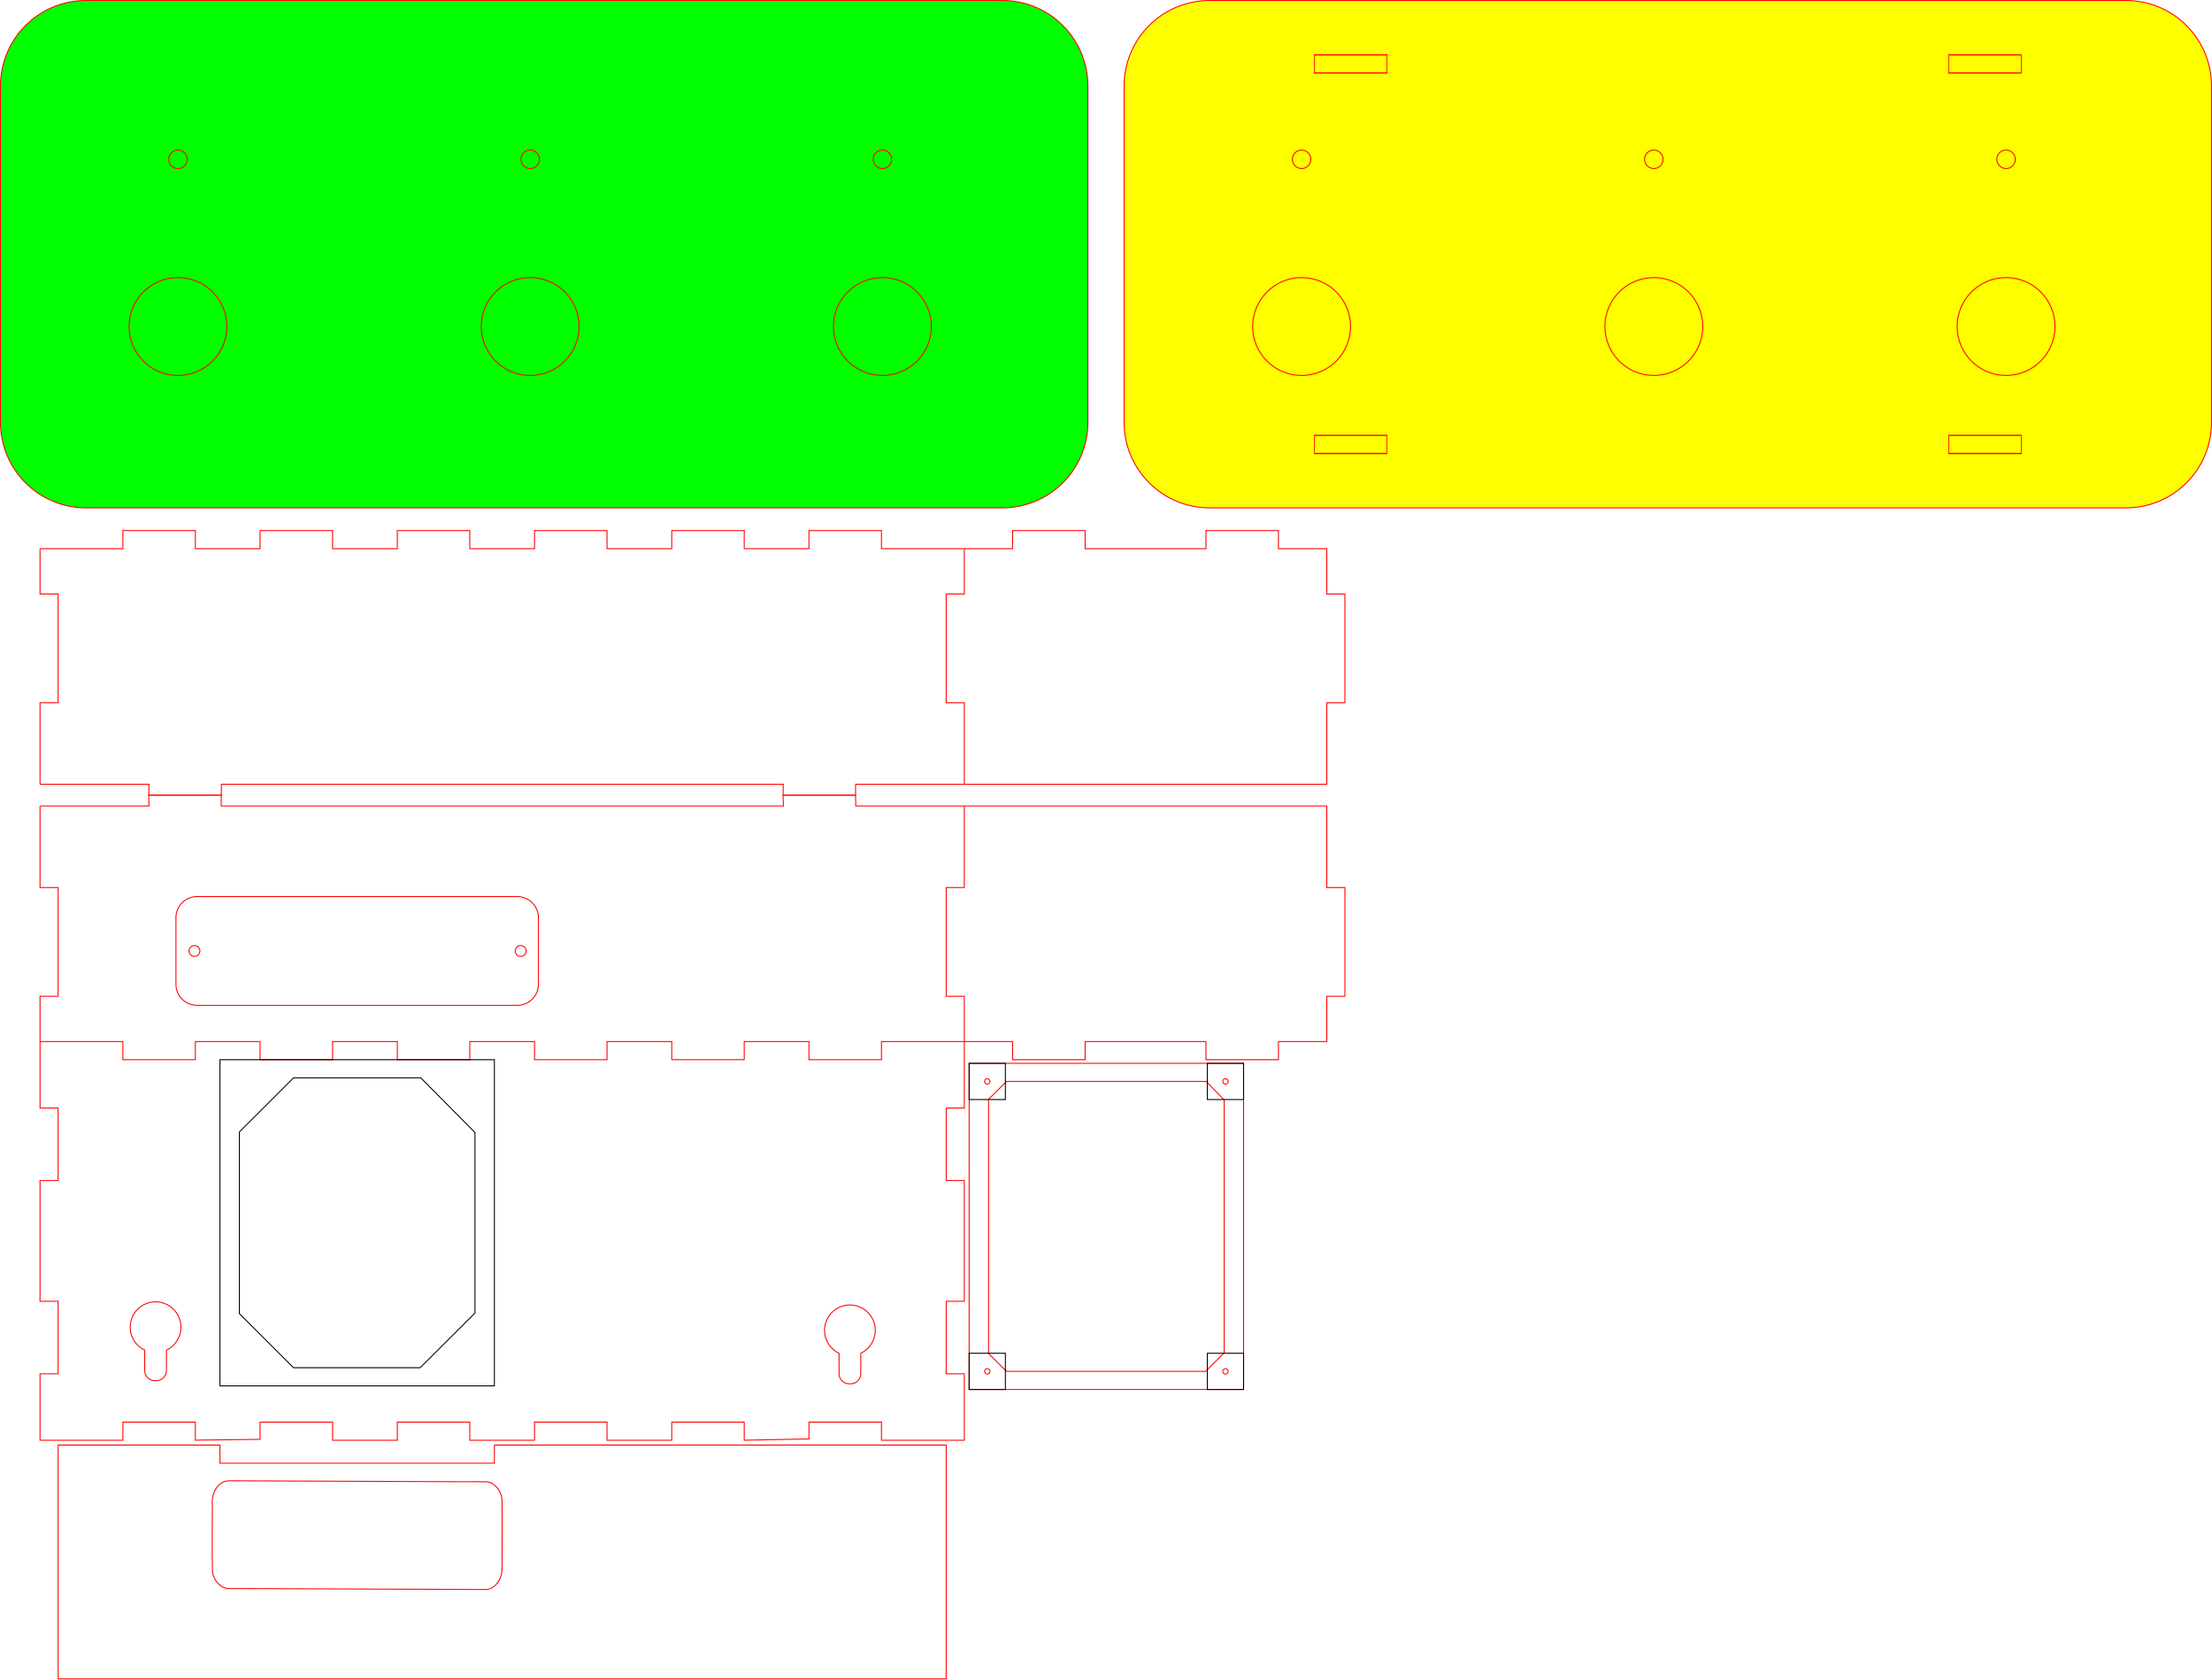
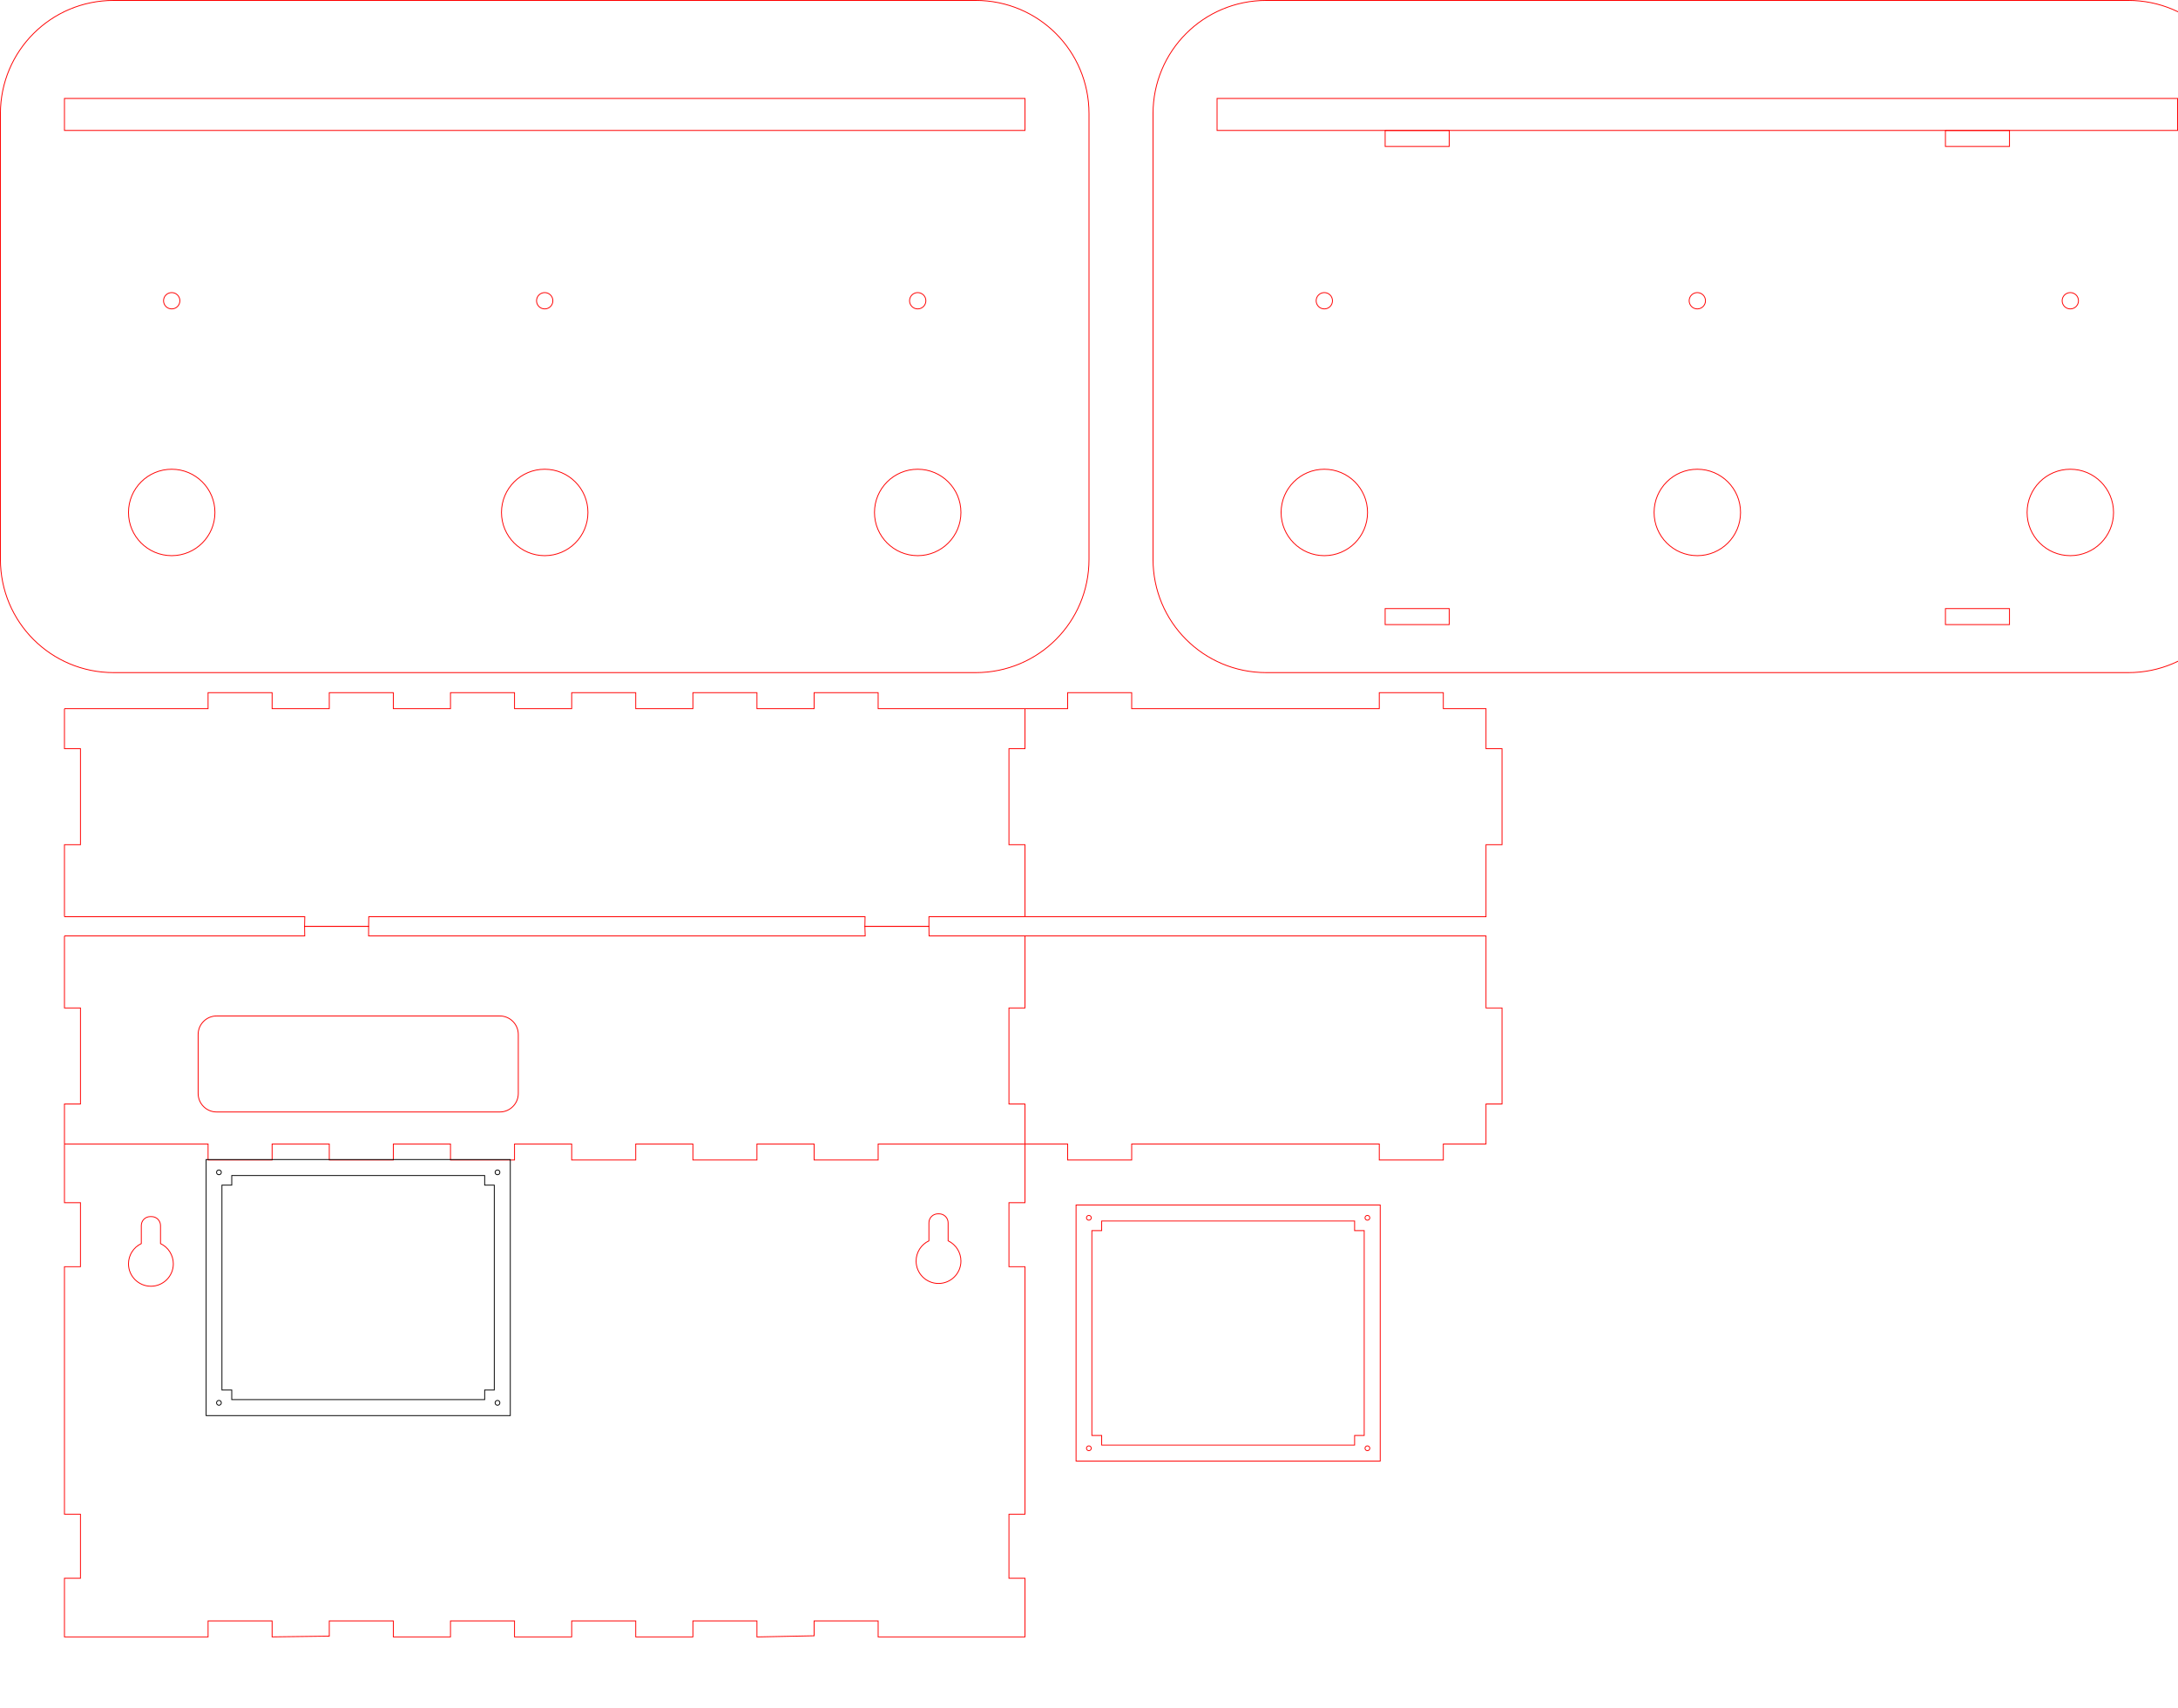
- <svg xmlns="http://www.w3.org/2000/svg" width="610.265mm" height="463.386mm" viewBox="0 0 610.265 463.386" version="1.1" id="svg5">
+ <svg xmlns="http://www.w3.org/2000/svg" xmlns:xlink="http://www.w3.org/1999/xlink" width="680.265mm" height="533.387mm" viewBox="0 0 680.265 533.387" version="1.1" id="svg5">
  <defs id="defs2" />
-   <g id="layer1" transform="translate(23.25799,16.35977)">
-     <rect style="opacity:1;vector-effect:none;fill:#00ff00;fill-opacity:1;fill-rule:evenodd;stroke:#ff0000;stroke-width:0.265;stroke-linecap:butt;stroke-linejoin:miter;stroke-miterlimit:4;stroke-dasharray:none;stroke-dashoffset:0;stroke-opacity:1" id="rect868" width="300" height="140" x="-23.126" y="-16.227" ry="23.588" />
-     <circle style="fill:none;stroke:#ff0000;stroke-width:0.265" id="path1074" cx="25.841" cy="27.598" r="2.55" />
-     <circle style="fill:none;stroke:#ff0000;stroke-width:0.265" id="path1074-4" cx="123.015" cy="27.598" r="2.55" />
-     <circle style="fill:none;stroke:#ff0000;stroke-width:0.265" id="path1074-1" cx="220.19" cy="27.598" r="2.55" />
-     <circle style="fill:none;stroke:#ff0000;stroke-width:0.265" id="path1235" cx="25.841" cy="73.735" r="13.5" />
-     <circle style="fill:none;stroke:#ff0000;stroke-width:0.265" id="path1235-3" cx="123.015" cy="73.735" r="13.5" />
-     <circle style="fill:none;stroke:#ff0000;stroke-width:0.265" id="path1235-6" cx="220.19" cy="73.735" r="13.5" />
-     <g id="g_tag_id_3" class="g_tag_piece_box" transform="translate(-17.21544,130.0373)" style="fill:none;stroke:#ff0000;stroke-width:0.265;stroke-miterlimit:4;stroke-dasharray:none">
-       <path d="m 5,5 v 0 h 5 V 5 H 27.857 V 0 h 20 V 5 5 H 65.714 V 0 h 20 V 5 5 H 103.571 V 0 h 20 v 5 0 h 17.857 V 0 h 20 v 5 0 h 17.857 V 0 h 20 v 5 0 h 17.857 V 0 h 20 V 5 5 H 255 h 5" fill="transparent" id="path8" style="fill:none;stroke:#ff0000;stroke-width:0.265;stroke-miterlimit:4;stroke-dasharray:none" />
+   <g id="layer1" transform="translate(23.25799,86.36006)">
+     <path id="rect868" style="opacity:1;vector-effect:none;fill:none;fill-opacity:1;fill-rule:evenodd;stroke:#ff0000;stroke-width:1;stroke-linecap:butt;stroke-linejoin:miter;stroke-miterlimit:4;stroke-dasharray:none;stroke-dashoffset:0;stroke-opacity:1" d="M 134.229,-264.066 C 60.143,-264.066 0.5,-204.423 0.5,-130.338 v 526.244 c 0,74.086 59.643,133.729 133.729,133.729 H 1151.811 c 74.086,0 133.729,-59.643 133.729,-133.729 v -526.244 c 0,-74.086 -59.643,-133.729 -133.729,-133.729 z M 76.09,-148.33 H 1209.949 v 37.795 H 76.09 Z" transform="matrix(0.2645833,0,0,0.2645833,-23.25799,-16.35977)" />
+     <g id="g4823">
+       <circle style="fill:none;stroke:#ff0000;stroke-width:0.265" id="path1074" cx="30.374" cy="7.598" r="2.55" />
+       <circle style="fill:none;stroke:#ff0000;stroke-width:0.265" id="path1074-4" cx="146.874" cy="7.598" r="2.55" />
+     </g>
+     <circle style="fill:none;stroke:#ff0000;stroke-width:0.265" id="path1074-1" cx="263.374" cy="7.598" r="2.55" />
+     <circle style="fill:none;stroke:#ff0000;stroke-width:0.265" id="path1235" cx="30.374" cy="73.735" r="13.5" />
+     <circle style="fill:none;stroke:#ff0000;stroke-width:0.265" id="path1235-3" cx="146.874" cy="73.735" r="13.5" />
+     <circle style="fill:none;stroke:#ff0000;stroke-width:0.265" id="path1235-6" cx="263.374" cy="73.735" r="13.5" />
+     <g id="g_tag_id_4" class="g_tag_piece_box" transform="translate(-17.21544,166.0373)" style="fill:none;stroke:#ff0000;stroke-width:0.265;stroke-miterlimit:4;stroke-dasharray:none" />
+     <use x="0" y="0" xlink:href="#rect868" id="use3966" transform="translate(360)" width="100%" height="100%" />
+     <g id="g3964" transform="translate(19.99995)">
+       <rect style="vector-effect:none;fill:none;fill-opacity:1;fill-rule:evenodd;stroke:#ff0000;stroke-width:0.265;stroke-linecap:butt;stroke-linejoin:miter;stroke-miterlimit:4;stroke-dasharray:none;stroke-dashoffset:0;stroke-opacity:1" id="rect4167-9" width="20.005" height="5" x="564.372" y="-45.605" ry="0" />
+       <rect style="vector-effect:none;fill:none;fill-opacity:1;fill-rule:evenodd;stroke:#ff0000;stroke-width:0.265;stroke-linecap:butt;stroke-linejoin:miter;stroke-miterlimit:4;stroke-dasharray:none;stroke-dashoffset:0;stroke-opacity:1" id="rect4167-9-5" width="20.005" height="5" x="389.372" y="-45.605" ry="0" />
+       <rect style="vector-effect:none;fill:none;fill-opacity:1;fill-rule:evenodd;stroke:#ff0000;stroke-width:0.265;stroke-linecap:butt;stroke-linejoin:miter;stroke-miterlimit:4;stroke-dasharray:none;stroke-dashoffset:0;stroke-opacity:1" id="rect7465" width="20.005" height="5" x="564.372" y="103.773" ry="0" />
+       <rect style="vector-effect:none;fill:none;fill-opacity:1;fill-rule:evenodd;stroke:#ff0000;stroke-width:0.265;stroke-linecap:butt;stroke-linejoin:miter;stroke-miterlimit:4;stroke-dasharray:none;stroke-dashoffset:0;stroke-opacity:1" id="rect7467" width="20.005" height="5" x="389.372" y="103.773" ry="0" />
+     </g>
+     <g id="g_tag_id_3" class="g_tag_piece_box" transform="translate(36.87412,130.0373)" style="fill:none;stroke:#ff0000;stroke-width:0.265;stroke-miterlimit:4;stroke-dasharray:none">
+       <path d="m -40,5 v 0 h 5 V 5 H 4.857 V 0 h 20 V 5 5 H 42.714 V 0 h 20 V 5 5 H 80.571 V 0 h 20 v 5 0 h 17.857 V 0 h 20 v 5 0 h 17.857 V 0 h 20 v 5 0 h 17.857 V 0 h 20 V 5 5 H 255 h 5" fill="transparent" id="path8" style="fill:none;stroke:#ff0000;stroke-width:0.265;stroke-miterlimit:4;stroke-dasharray:none" />
      <path d="m 260,5 v 0 5 0 7.5 h -5 v 30 h 5 v 0 7.5 15" fill="transparent" id="path10" style="fill:none;stroke:#ff0000;stroke-width:0.265;stroke-miterlimit:4;stroke-dasharray:none" />
-       <path d="m 260,70 h -29.995 l -0.005,3 h -20 L 210.059,70 H 55.04 l -0.04,3 h -20 L 35.065,70 H 5" fill="transparent" id="path12" style="fill:none;stroke:#ff0000;stroke-width:0.265;stroke-miterlimit:4;stroke-dasharray:none" />
-       <path d="m 5,70 v 0 -15 0 -7.5 h 5 v -30 H 5 v 0 V 10 5" fill="transparent" id="path14" style="fill:none;stroke:#ff0000;stroke-width:0.265;stroke-miterlimit:4;stroke-dasharray:none" />
+       <path d="m 260,70 h -29.995 l -0.005,3 h -20 L 210.059,70 H 55.04 l -0.04,3 h -20 L 35.065,70 H -40" fill="transparent" id="path12" style="fill:none;stroke:#ff0000;stroke-width:0.265;stroke-miterlimit:4;stroke-dasharray:none" />
+       <path d="m -40,70 v 0 -15 0 -7.5 h 5 v -30 h -5 v 0 V 10 5" fill="transparent" id="path14" style="fill:none;stroke:#ff0000;stroke-width:0.265;stroke-miterlimit:4;stroke-dasharray:none" />
    </g>
-     <g id="g_tag_id_5" class="g_tag_piece_box" transform="translate(-17.21544,140.0373)" style="fill:none;stroke:#ff0000;stroke-width:0.265;stroke-miterlimit:4;stroke-dasharray:none">
-       <path d="m 260,-5 v 0 0 h 13.333 v -5 h 20 v 5 0 h 33.333 v -5 h 20 v 5 0 H 360 v 0 5 0 7.5 h 5 v 30 h -5 v 0 7.5 15 H 260" fill="transparent" id="path17" style="fill:none;stroke:#ff0000;stroke-width:0.265;stroke-miterlimit:4;stroke-dasharray:none" />
+     <g id="g_tag_id_5" class="g_tag_piece_box" transform="translate(36.87412,140.0373)" style="fill:none;stroke:#ff0000;stroke-width:0.265;stroke-miterlimit:4;stroke-dasharray:none">
+       <path d="m 260,-5 v 0 0 h 13.333 v -5 h 20 v 5 0 h 77.333 v -5 h 20 v 5 0 H 404 v 0 5 0 7.5 h 5 v 30 h -5 v 0 7.5 15 H 260" fill="transparent" id="path17" style="fill:none;stroke:#ff0000;stroke-width:0.265;stroke-miterlimit:4;stroke-dasharray:none" />
    </g>
-     <path id="rect8308" style="opacity:1;vector-effect:none;fill:none;fill-opacity:1;fill-rule:evenodd;stroke:#ff0000;stroke-width:0.265;stroke-linecap:butt;stroke-linejoin:miter;stroke-miterlimit:4;stroke-dasharray:none;stroke-dashoffset:0;stroke-opacity:1" d="m -7.216,382.371 v 64.523 H 237.784 v -64.523 h -124.643 v 5 H 37.427 v -5 z m 47.372,9.855 c 18.388,0.083 36.778,0.136 55.167,0.225 5.054,0.006 10.152,0.077 15.178,0.042 2.163,-0.138 4.358,1.99 4.72,4.699 0.139,6.277 0.005,12.563 0.02,18.844 0.238,3 -1.755,5.941 -4.176,6.178 -0.067,0.004 -0.17,0.011 -0.215,0.011 -16.828,-0.063 -33.656,-0.12 -50.484,-0.192 -6.767,-0.012 -13.536,-0.088 -20.301,-0.059 -2.127,0.135 -4.371,-2.011 -4.713,-4.695 -0.137,-6.11 -0.02,-12.228 -0.029,-18.341 -0.161,-1.765 0.299,-3.746 1.38,-5.044 0.879,-1.18 2.191,-1.672 3.454,-1.668 z" />
-     <g id="g_tag_id_1" class="g_tag_piece_box" transform="translate(-17.21544,176.0373)" style="fill:none;stroke:#ff0000;stroke-width:0.265;stroke-miterlimit:4;stroke-dasharray:none">
+     <g id="g_tag_id_1" class="g_tag_piece_box" transform="translate(36.87412,176.0373)" style="fill:none;stroke:#ff0000;stroke-width:0.265;stroke-miterlimit:4;stroke-dasharray:none">
      <path d="m 260,30 v 0 15 0 7.5 h -5 v 30 h 5 v 0 7.5 5" fill="transparent" id="path24" style="fill:none;stroke:#ff0000;stroke-width:0.265;stroke-miterlimit:4;stroke-dasharray:none" />
-       <path d="m 260,95 v 0 h -5 v 0 h -17.857 v 5 h -20 v -5 0 h -17.857 v 5 h -20 v -5 0 h -17.857 v 5 h -20 v -5 0 h -17.857 v 5 h -20 v -5 0 H 85.714 v 5 h -20 v -5 0 H 47.857 v 5 h -20 v -5 0 H 10 5" fill="transparent" id="path26" style="fill:none;stroke:#ff0000;stroke-width:0.265;stroke-miterlimit:4;stroke-dasharray:none" />
-       <path d="m 5,95 v 0 -5 0 -7.5 h 5 v -30 H 5 v 0 V 45 30" fill="transparent" id="path28" style="fill:none;stroke:#ff0000;stroke-width:0.265;stroke-miterlimit:4;stroke-dasharray:none" />
+       <path d="m 260,95 v 0 h -5 v 0 h -40.857 v 5 h -20 v -5 0 h -17.857 v 5 h -20 v -5 0 h -17.857 v 5 h -20 v -5 0 h -17.857 v 5 h -20 v -5 0 H 62.714 v 5 h -20 v -5 0 H 24.857 v 5 h -20 v -5 0 H -35 -40" fill="transparent" id="path26" style="fill:none;stroke:#ff0000;stroke-width:0.265;stroke-miterlimit:4;stroke-dasharray:none" />
+       <path d="m -40,95 v 0 -5 0 -7.5 h 5 v -30 h -5 v 0 V 45 30" fill="transparent" id="path28" style="fill:none;stroke:#ff0000;stroke-width:0.265;stroke-miterlimit:4;stroke-dasharray:none" />
    </g>
-     <g id="g_tag_id_4" class="g_tag_piece_box" transform="translate(-17.21544,166.0373)" style="fill:none;stroke:#ff0000;stroke-width:0.265;stroke-miterlimit:4;stroke-dasharray:none" />
-     <path id="path40" style="fill:none;stroke:#ff0000;stroke-width:0.265;stroke-miterlimit:4;stroke-dasharray:none" d="m 242.785,271.037 v 5 13.334 h -5 v 20 h 5 v 33.334 h -5 v 20 h 5 v 13.334 5 h -5 -17.857 v -5 h -20 v 4.641 l -17.857,0.359 v -5 H 162.07 v 5 h -17.857 v -5 h -20 v 5 h -17.857 v -5 H 86.356 v 5 H 68.499 v -5 H 48.499 l 2.06e-4,4.749 -17.857,0.236 -2.07e-4,-4.985 H 10.642 v 5 H -7.216 -12.215 v -5 -13.334 h 5 v -20 h -5 v -33.334 h 5 v -20 h -5 v -13.334 -5" />
-     <path id="rect1955" style="vector-effect:none;fill:none;fill-opacity:1;fill-rule:evenodd;stroke:#ff0000;stroke-width:0.265;stroke-linecap:butt;stroke-linejoin:miter;stroke-miterlimit:4;stroke-dasharray:none;stroke-dashoffset:0;stroke-opacity:1" d="m 19.471,364.61 c -1.556,0 -2.808,-1.252 -2.808,-2.808 v -5.624 c -2.442,-1.158 -3.999,-3.619 -4,-6.323 -4.4e-5,-3.866 3.134,-7 7,-7 3.866,-5e-5 7,3.134 7,7 -1.12e-4,2.704 -1.557,5.165 -4,6.324 v 5.622 c 0,1.556 -1.252,2.808 -2.808,2.808 z" />
-     <path id="rect1955-0" style="vector-effect:none;fill:none;fill-opacity:1;fill-rule:evenodd;stroke:#ff0000;stroke-width:0.265;stroke-linecap:butt;stroke-linejoin:miter;stroke-miterlimit:4;stroke-dasharray:none;stroke-dashoffset:0;stroke-opacity:1" d="m 211.032,365.475 c -1.556,0 -2.808,-1.252 -2.808,-2.808 v -5.624 c -2.442,-1.158 -3.999,-3.619 -4,-6.323 -4e-5,-3.866 3.134,-7 7,-7 3.866,-5e-5 7,3.134 7,7 -1.1e-4,2.704 -1.557,5.165 -4,6.324 v 5.622 c 0,1.556 -1.252,2.808 -2.808,2.808 z" />
-     <rect style="opacity:1;vector-effect:none;fill:none;fill-opacity:1;fill-rule:evenodd;stroke:#ff0000;stroke-width:0.265;stroke-linecap:butt;stroke-linejoin:miter;stroke-miterlimit:4;stroke-dasharray:none;stroke-dashoffset:0;stroke-opacity:1" id="rect3919" width="100" height="30" x="25.285" y="231.037" ry="5.795" />
-     <path style="fill:none;stroke:#ff0000;stroke-width:0.265px;stroke-linecap:butt;stroke-linejoin:miter;stroke-opacity:1" d="m -12.215,206.037 h 30.047 l -0.047,-3 h 20 l -0.007,3 H 192.885 l -0.1,-3 h 20 l 0.046,3 h 129.954 2e-5 v 15 0 7.5 h 5 v 30 h -5 v 0 7.5 5 0 0 h -13.333 v 5 h -20 v -5 0 h -33.333 v 5 h -20 v -5 0 h -13.333" id="path4662" />
-     <rect style="opacity:1;vector-effect:none;fill:#ffff00;fill-opacity:1;fill-rule:evenodd;stroke:#ff0000;stroke-width:0.265;stroke-linecap:butt;stroke-linejoin:miter;stroke-miterlimit:4;stroke-dasharray:none;stroke-dashoffset:0;stroke-opacity:1" id="rect1000" width="300" height="140" x="286.874" y="-16.227" ry="23.588" />
-     <g id="g1952" transform="translate(308.7302,-272.2648)" style="fill:none">
-       <g id="g7221" transform="matrix(1,0,0,1.666667,-117.1428,-55.69168)" style="fill:none;stroke-width:0.775">
-         <rect style="vector-effect:none;fill:none;fill-opacity:1;fill-rule:evenodd;stroke:#ff0000;stroke-width:0.205;stroke-linecap:butt;stroke-linejoin:miter;stroke-miterlimit:4;stroke-dasharray:none;stroke-dashoffset:0;stroke-opacity:1" id="rect4167-9" width="20.005" height="3" x="322.785" y="196.037" ry="0" />
-         <rect style="vector-effect:none;fill:none;fill-opacity:1;fill-rule:evenodd;stroke:#ff0000;stroke-width:0.205;stroke-linecap:butt;stroke-linejoin:miter;stroke-miterlimit:4;stroke-dasharray:none;stroke-dashoffset:0;stroke-opacity:1" id="rect4167-9-5" width="20.005" height="3" x="147.785" y="196.037" ry="0" />
-       </g>
-       <g id="g7469" transform="matrix(1,0,0,1.666667,-117.1428,49.30832)" style="fill:none;stroke-width:0.775">
-         <rect style="vector-effect:none;fill:none;fill-opacity:1;fill-rule:evenodd;stroke:#ff0000;stroke-width:0.205;stroke-linecap:butt;stroke-linejoin:miter;stroke-miterlimit:4;stroke-dasharray:none;stroke-dashoffset:0;stroke-opacity:1" id="rect7465" width="20.005" height="3" x="322.785" y="196.037" ry="0" />
-         <rect style="vector-effect:none;fill:none;fill-opacity:1;fill-rule:evenodd;stroke:#ff0000;stroke-width:0.205;stroke-linecap:butt;stroke-linejoin:miter;stroke-miterlimit:4;stroke-dasharray:none;stroke-dashoffset:0;stroke-opacity:1" id="rect7467" width="20.005" height="3" x="147.785" y="196.037" ry="0" />
-       </g>
+     <path id="path40" style="fill:none;stroke:#ff0000;stroke-width:0.265;stroke-miterlimit:4;stroke-dasharray:none" d="m 296.874,271.037 v 5 13.334 h -5 v 20 h 5 v 77.334 h -5 v 20 h 5 v 13.334 5 h -5 -40.857 v -5 h -20 v 4.641 l -17.857,0.359 v -5 h -20 v 5 h -17.857 v -5 h -20 v 5 h -17.857 v -5 h -20 v 5 H 99.588 v -5 H 79.588 l 2.06e-4,4.749 -17.857,0.236 -2.07e-4,-4.985 H 41.731 v 5 H 1.874 -3.126 v -5 -13.334 h 5 v -20 h -5 v -77.334 h 5 v -20 h -5 v -13.334 -5" />
+     <path id="rect1955" style="vector-effect:none;fill:none;fill-opacity:1;fill-rule:evenodd;stroke:#ff0000;stroke-width:0.265;stroke-linecap:butt;stroke-linejoin:miter;stroke-miterlimit:4;stroke-dasharray:none;stroke-dashoffset:0;stroke-opacity:1" d="m 23.683,293.72 c -1.556,0 -2.808,1.252 -2.808,2.808 v 5.624 c -2.442,1.158 -3.999,3.619 -4,6.323 -4.4e-5,3.866 3.134,7 7,7 3.866,5e-5 7,-3.134 7,-7 -1.12e-4,-2.704 -1.557,-5.165 -4,-6.324 v -5.622 c 0,-1.556 -1.252,-2.808 -2.808,-2.808 z" />
+     <path id="rect1955-0" style="vector-effect:none;fill:none;fill-opacity:1;fill-rule:evenodd;stroke:#ff0000;stroke-width:0.265;stroke-linecap:butt;stroke-linejoin:miter;stroke-miterlimit:4;stroke-dasharray:none;stroke-dashoffset:0;stroke-opacity:1" d="m 269.682,292.855 c -1.556,0 -2.808,1.252 -2.808,2.808 v 5.624 c -2.442,1.158 -3.999,3.619 -4,6.323 -4e-5,3.866 3.134,7 7,7 3.866,5e-5 7,-3.134 7,-7 -1.1e-4,-2.704 -1.557,-5.165 -4,-6.324 v -5.622 c 0,-1.556 -1.252,-2.808 -2.808,-2.808 z" />
+     <rect style="vector-effect:none;fill:none;fill-opacity:1;fill-rule:evenodd;stroke:#ff0000;stroke-width:0.265;stroke-linecap:butt;stroke-linejoin:miter;stroke-miterlimit:4;stroke-dasharray:none;stroke-dashoffset:0;stroke-opacity:1" id="rect3919" width="100" height="30" x="38.624" y="231.037" ry="5.795" />
+     <path style="fill:none;stroke:#ff0000;stroke-width:0.265px;stroke-linecap:butt;stroke-linejoin:miter;stroke-opacity:1" d="m -3.126,206.037 h 75.047 l -0.047,-3 h 20 l -0.007,3 H 246.974 l -0.1,-3 h 20 l 0.046,3 h 173.954 2e-5 v 15 0 7.5 h 5 v 30 h -5 v 0 7.5 5 0 0 h -13.333 v 5 h -20 v -5 0 h -77.333 v 5 h -20 v -5 0 h -13.333" id="path4662" />
+     <g id="g3003" transform="translate(-280.1343,-7.09788)" style="stroke:#000000">
+       <path id="rect1399" style="opacity:1;vector-effect:none;fill:none;fill-opacity:1;fill-rule:evenodd;stroke:#000000;stroke-width:1;stroke-linecap:butt;stroke-linejoin:miter;stroke-miterlimit:4;stroke-dasharray:none;stroke-dashoffset:0;stroke-opacity:1" d="m 1332.345,1150.3 8e-4,11.339 -11.572,10e-5 v 241.889 l 11.572,-10e-5 5e-4,11.339 h 298.584 l -5e-4,-11.339 11.338,-5e-4 v -241.889 l -11.338,5e-4 -8e-4,-11.339 z" transform="matrix(0.2645833,0,0,0.2645833,-23.25799,-16.35977)" />
+       <rect style="opacity:1;vector-effect:none;fill:none;fill-opacity:1;fill-rule:evenodd;stroke:#000000;stroke-width:0.265;stroke-linecap:butt;stroke-linejoin:miter;stroke-miterlimit:4;stroke-dasharray:none;stroke-dashoffset:0;stroke-opacity:1" id="rect905" width="95" height="80" x="321.259" y="282.99" />
+       <circle style="fill:none;stroke:#000000;stroke-width:0.265;stroke-linecap:round;stroke-miterlimit:4;stroke-dasharray:none" id="path1051" cx="412.259" cy="286.99" r="0.75" />
+       <circle style="fill:none;stroke:#000000;stroke-width:0.265;stroke-linecap:round;stroke-miterlimit:4;stroke-dasharray:none" id="circle1353" cx="325.259" cy="286.99" r="0.75" />
+       <circle style="fill:none;stroke:#000000;stroke-width:0.265;stroke-linecap:round;stroke-miterlimit:4;stroke-dasharray:none" id="circle1355" cx="325.259" cy="358.99" r="0.75" />
+       <circle style="fill:none;stroke:#000000;stroke-width:0.265;stroke-linecap:round;stroke-miterlimit:4;stroke-dasharray:none" id="circle1357" cx="412.259" cy="358.99" r="0.75" />
    </g>
-     <circle style="fill:none;stroke:#ff0000;stroke-width:0.265;stroke-miterlimit:4;stroke-dasharray:none" id="circle8519" cx="30.392" cy="246.037" r="1.5" />
-     <circle style="fill:none;stroke:#ff0000;stroke-width:0.265;stroke-miterlimit:4;stroke-dasharray:none" id="circle8521" cx="120.392" cy="246.037" r="1.5" />
-     <circle style="fill:none;stroke:#ff0000;stroke-width:0.265" id="circle1002" cx="335.841" cy="27.598" r="2.55" />
-     <circle style="fill:none;stroke:#ff0000;stroke-width:0.265" id="circle1004" cx="433.015" cy="27.598" r="2.55" />
-     <circle style="fill:none;stroke:#ff0000;stroke-width:0.265" id="circle1006" cx="530.19" cy="27.598" r="2.55" />
-     <circle style="fill:none;stroke:#ff0000;stroke-width:0.265" id="circle1008" cx="335.841" cy="73.735" r="13.5" />
-     <circle style="fill:none;stroke:#ff0000;stroke-width:0.265" id="circle1010" cx="433.015" cy="73.735" r="13.5" />
-     <circle style="fill:none;stroke:#ff0000;stroke-width:0.265" id="circle1012" cx="530.19" cy="73.735" r="13.5" />
-     <path id="path1240" style="opacity:1;vector-effect:none;fill:none;fill-opacity:1;fill-rule:evenodd;stroke:#000000;stroke-width:0.265;stroke-linecap:butt;stroke-linejoin:miter;stroke-miterlimit:4;stroke-dasharray:none;stroke-dashoffset:0;stroke-opacity:1" d="m 37.427,276.037 v 90 h 75.715 v -90 z m 20.305,5 H 92.821 l 14.964,15.094 v 49.809 l -15.129,15.097 H 57.732 l -14.947,-14.931 v -50.14 z" />
-     <g id="g4127">
-       <path id="rect8545" style="opacity:1;vector-effect:none;fill:none;fill-opacity:1;fill-rule:evenodd;stroke:#ff0000;stroke-width:0.265;stroke-linecap:butt;stroke-linejoin:miter;stroke-miterlimit:4;stroke-dasharray:none;stroke-dashoffset:0;stroke-opacity:1" d="m 244.118,277.037 v 90 h 75.715 v -90 z m 10.305,5 h 55.089 l 4.964,5.094 v 69.809 l -5.129,5.097 H 254.423 l -4.947,-4.931 v -70.14 z" />
-       <rect style="opacity:1;vector-effect:none;fill:none;fill-opacity:1;fill-rule:evenodd;stroke:#000000;stroke-width:0.265;stroke-linecap:butt;stroke-linejoin:miter;stroke-miterlimit:4;stroke-dasharray:none;stroke-dashoffset:0;stroke-opacity:1" id="rect3645" width="10" height="10" x="309.832" y="357.037" ry="0" />
-       <circle style="fill:none;stroke:#ff0000;stroke-width:0.265" id="path3749" cx="314.832" cy="362.037" r="0.75" />
-       <rect style="vector-effect:none;fill:none;fill-opacity:1;fill-rule:evenodd;stroke:#000000;stroke-width:0.265;stroke-linecap:butt;stroke-linejoin:miter;stroke-miterlimit:4;stroke-dasharray:none;stroke-dashoffset:0;stroke-opacity:1" id="rect3645-5" width="10" height="10" x="244.118" y="357.037" ry="0" />
-       <circle style="fill:none;stroke:#ff0000;stroke-width:0.265" id="path3749-8" cx="249.118" cy="362.037" r="0.75" />
-       <rect style="vector-effect:none;fill:none;fill-opacity:1;fill-rule:evenodd;stroke:#000000;stroke-width:0.265;stroke-linecap:butt;stroke-linejoin:miter;stroke-miterlimit:4;stroke-dasharray:none;stroke-dashoffset:0;stroke-opacity:1" id="rect3912" width="10" height="10" x="244.118" y="277.037" ry="0" />
-       <circle style="fill:none;stroke:#ff0000;stroke-width:0.265" id="circle3914" cx="249.118" cy="282.037" r="0.75" />
-       <rect style="vector-effect:none;fill:none;fill-opacity:1;fill-rule:evenodd;stroke:#000000;stroke-width:0.265;stroke-linecap:butt;stroke-linejoin:miter;stroke-miterlimit:4;stroke-dasharray:none;stroke-dashoffset:0;stroke-opacity:1" id="rect3916" width="10" height="10" x="309.832" y="277.037" ry="0" />
-       <circle style="fill:none;stroke:#ff0000;stroke-width:0.265" id="circle3918" cx="314.832" cy="282.037" r="0.75" />
+     <g id="g3035" transform="translate(-8.42601,7.107904)" style="stroke:#ff0000">
+       <path id="path3023" style="opacity:1;vector-effect:none;fill:none;fill-opacity:1;fill-rule:evenodd;stroke:#ff0000;stroke-width:1;stroke-linecap:butt;stroke-linejoin:miter;stroke-miterlimit:4;stroke-dasharray:none;stroke-dashoffset:0;stroke-opacity:1" d="m 1332.345,1150.3 8e-4,11.339 -11.572,10e-5 v 241.889 l 11.572,-10e-5 5e-4,11.339 h 298.584 l -5e-4,-11.339 11.338,-5e-4 v -241.889 l -11.338,5e-4 -8e-4,-11.339 z" transform="matrix(0.2645833,0,0,0.2645833,-23.25799,-16.35977)" />
+       <rect style="opacity:1;vector-effect:none;fill:none;fill-opacity:1;fill-rule:evenodd;stroke:#ff0000;stroke-width:0.265;stroke-linecap:butt;stroke-linejoin:miter;stroke-miterlimit:4;stroke-dasharray:none;stroke-dashoffset:0;stroke-opacity:1" id="rect3025" width="95" height="80" x="321.259" y="282.99" />
+       <circle style="fill:none;stroke:#ff0000;stroke-width:0.265;stroke-linecap:round;stroke-miterlimit:4;stroke-dasharray:none" id="circle3027" cx="412.259" cy="286.99" r="0.75" />
+       <circle style="fill:none;stroke:#ff0000;stroke-width:0.265;stroke-linecap:round;stroke-miterlimit:4;stroke-dasharray:none" id="circle3029" cx="325.259" cy="286.99" r="0.75" />
+       <circle style="fill:none;stroke:#ff0000;stroke-width:0.265;stroke-linecap:round;stroke-miterlimit:4;stroke-dasharray:none" id="circle3031" cx="325.259" cy="358.99" r="0.75" />
+       <circle style="fill:none;stroke:#ff0000;stroke-width:0.265;stroke-linecap:round;stroke-miterlimit:4;stroke-dasharray:none" id="circle3033" cx="412.259" cy="358.99" r="0.75" />
    </g>
+     <use x="0" y="0" xlink:href="#path1074" id="use3968" transform="translate(360)" width="100%" height="100%" />
+     <use x="0" y="0" xlink:href="#path1074-4" id="use3970" transform="translate(360)" width="100%" height="100%" />
+     <use x="0" y="0" xlink:href="#path1074-1" id="use3972" transform="translate(360)" width="100%" height="100%" />
+     <use x="0" y="0" xlink:href="#path1235" id="use3974" transform="translate(360)" width="100%" height="100%" />
+     <use x="0" y="0" xlink:href="#path1235-3" id="use3976" transform="translate(360)" width="100%" height="100%" />
+     <use x="0" y="0" xlink:href="#path1235-6" id="use3978" transform="translate(360)" width="100%" height="100%" />
  </g>
</svg>
